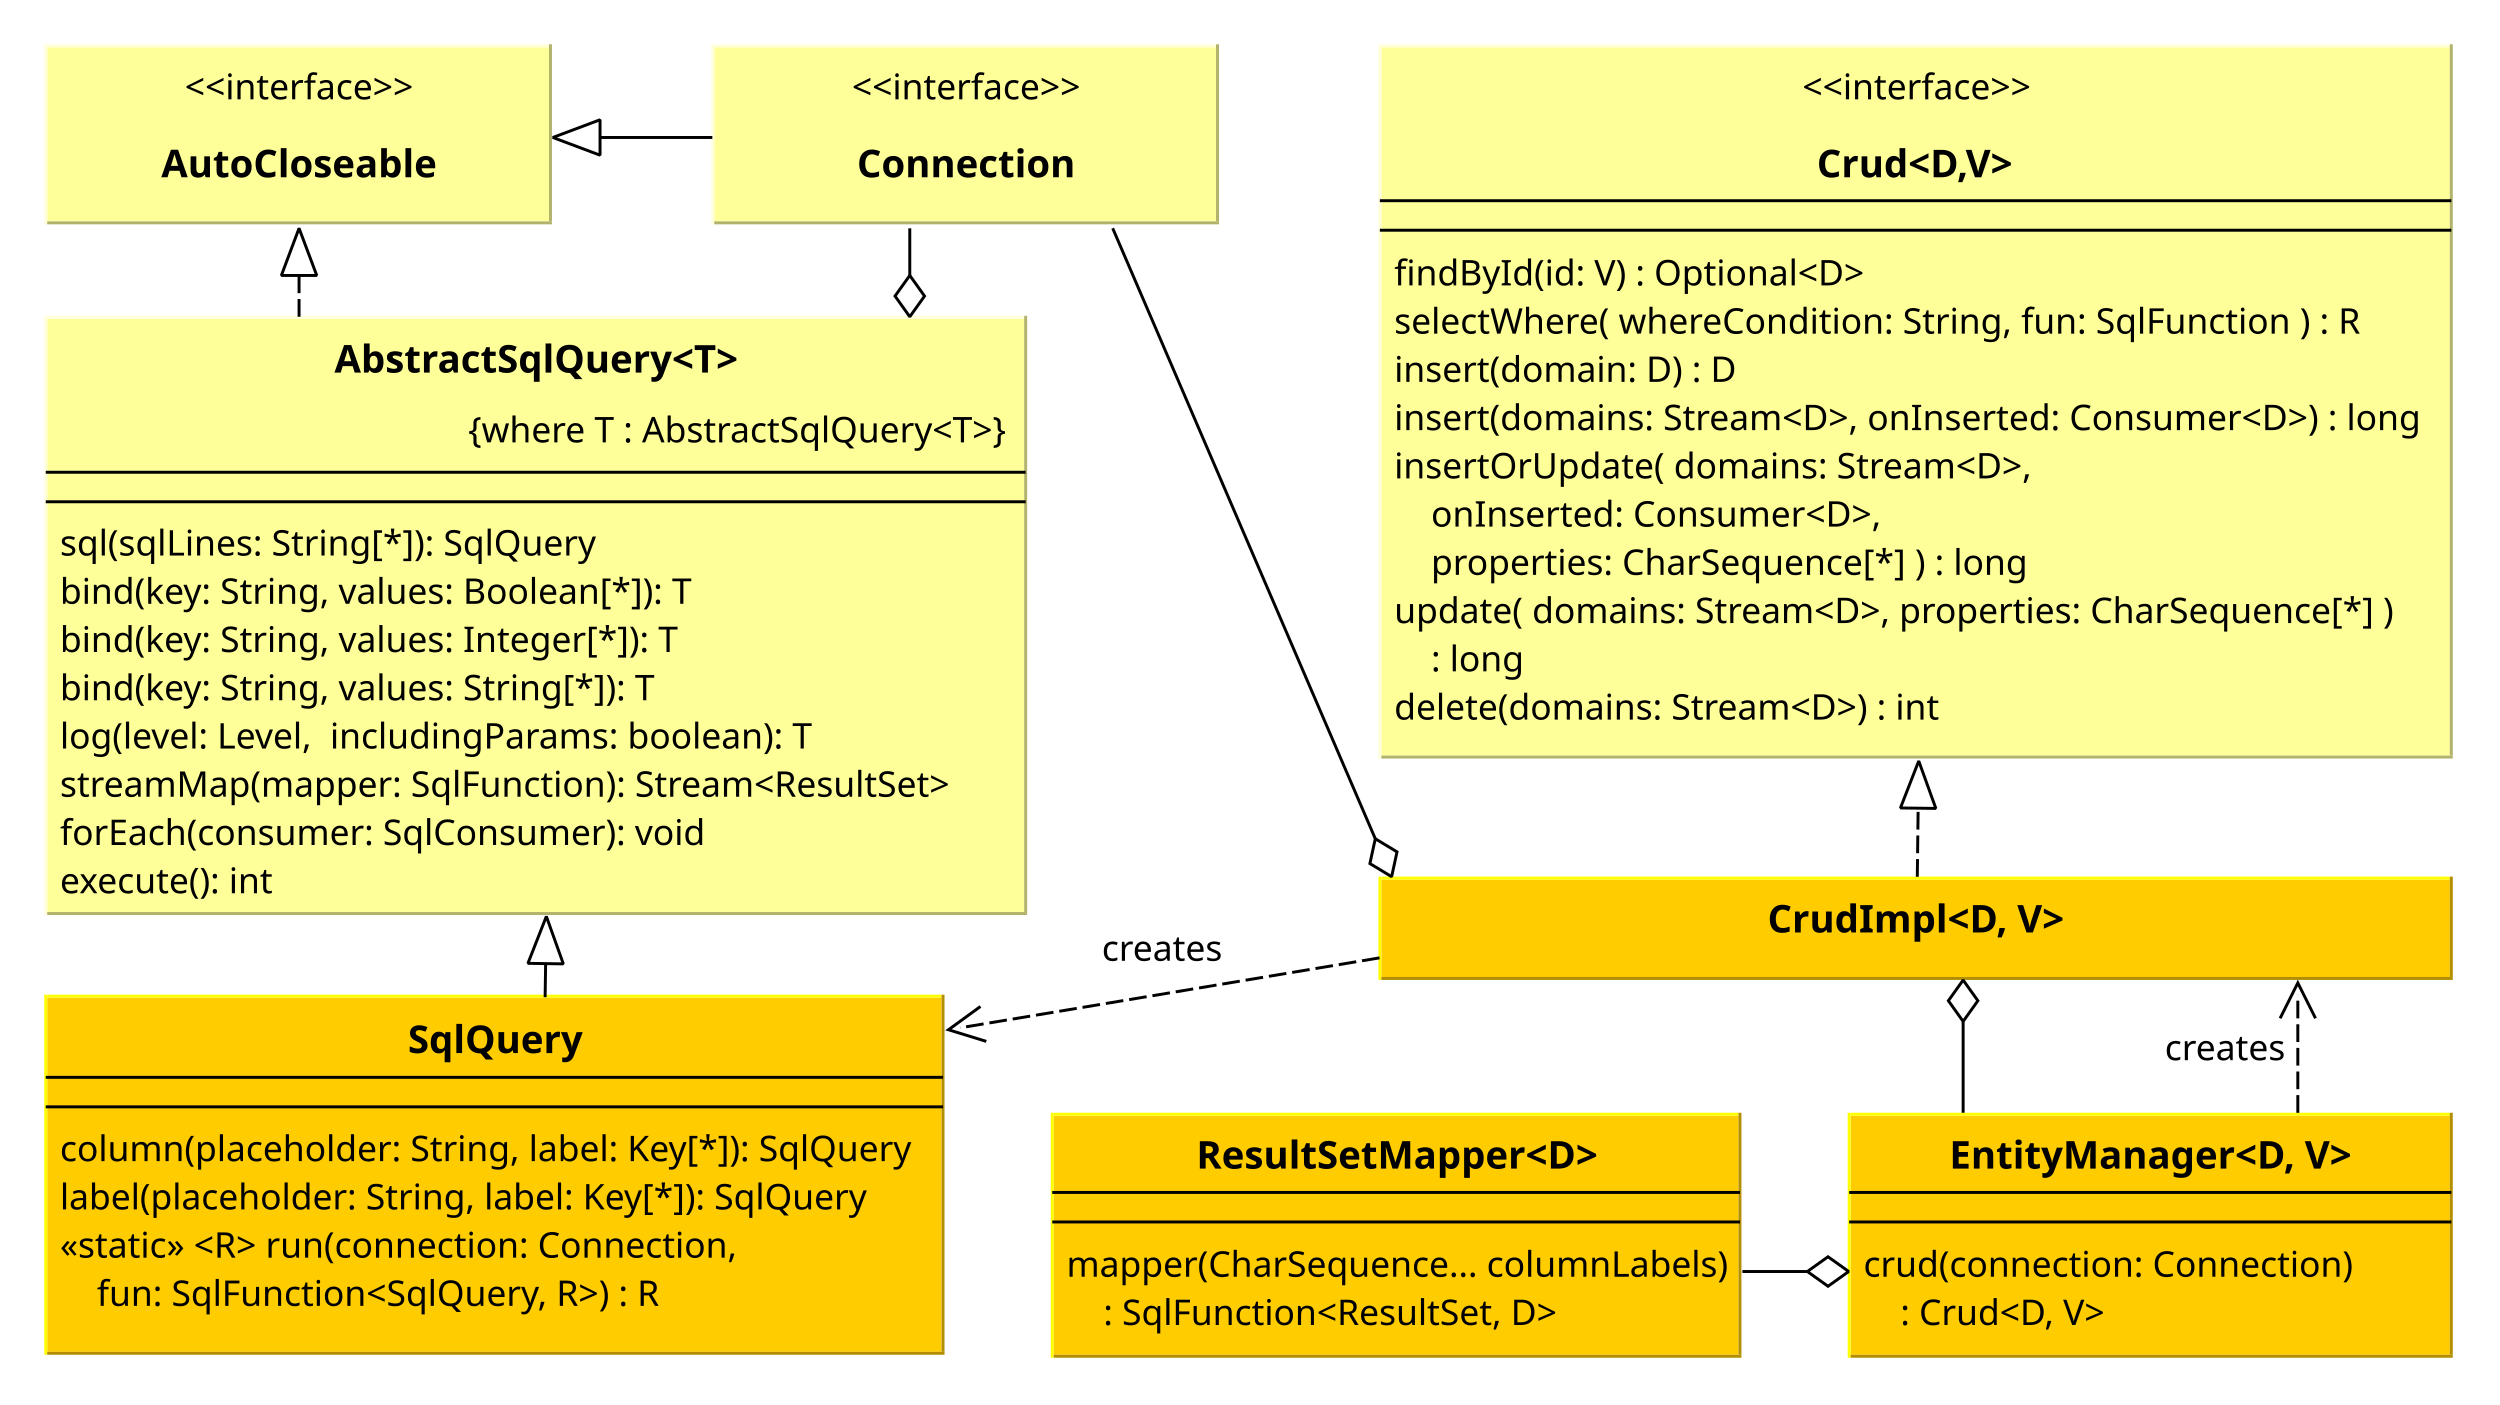
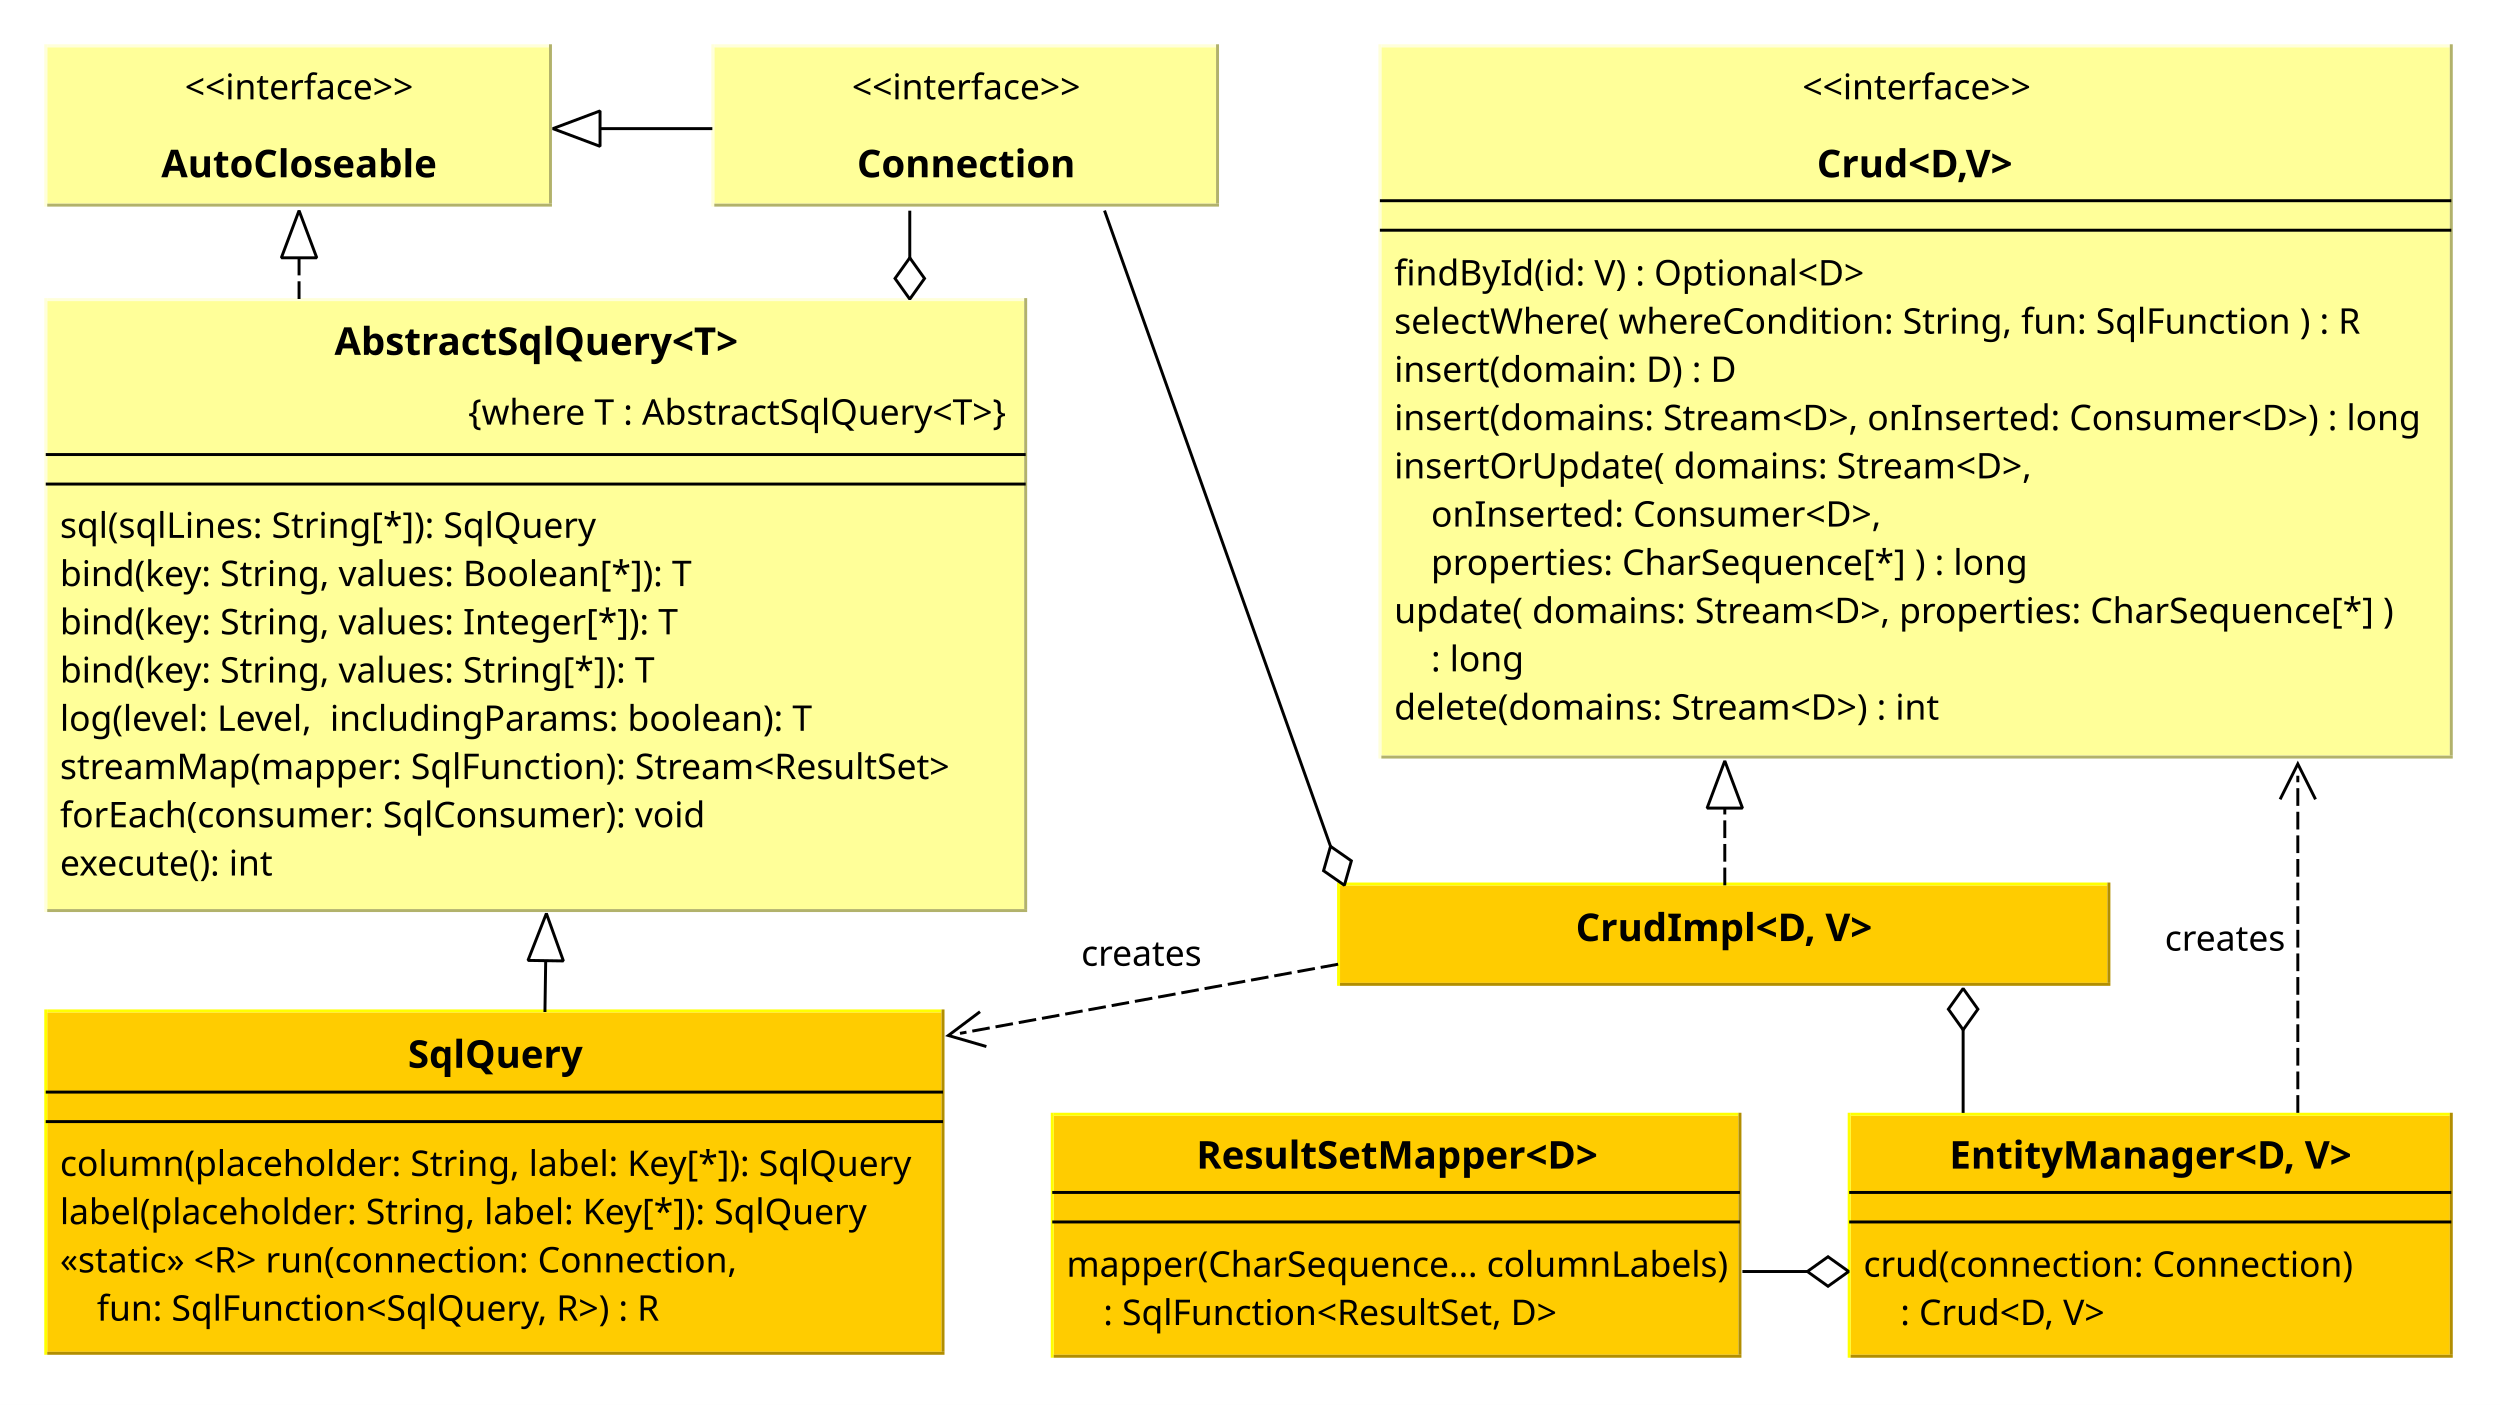
<svg xmlns="http://www.w3.org/2000/svg" fill-opacity="1" color-rendering="auto" color-interpolation="auto" text-rendering="auto" stroke="black" stroke-linecap="square" width="847" stroke-miterlimit="10" shape-rendering="auto" stroke-opacity="1" fill="black" stroke-dasharray="none" font-weight="normal" stroke-width="1" height="476" font-family="'Dialog'" font-style="normal" stroke-linejoin="miter" font-size="12px" stroke-dashoffset="0" image-rendering="auto">
  <defs id="genericDefs" />
  <g>
    <defs id="defs1">
      <clipPath clipPathUnits="userSpaceOnUse" id="clipPath1">
        <path d="M0 0 L847 0 L847 476 L0 476 L0 0 Z" />
      </clipPath>
      <clipPath clipPathUnits="userSpaceOnUse" id="clipPath2">
        <path d="M328 266 L1175 266 L1175 742 L328 742 L328 266 Z" />
      </clipPath>
      <clipPath clipPathUnits="userSpaceOnUse" id="clipPath3">
        <path d="M954 643 L954 726 L1159 726 L1159 643 Z" />
      </clipPath>
      <clipPath clipPathUnits="userSpaceOnUse" id="clipPath4">
        <path d="M684 643 L684 726 L918 726 L918 643 Z" />
      </clipPath>
      <clipPath clipPathUnits="userSpaceOnUse" id="clipPath5">
-         <path d="M343 373 L343 576 L676 576 L676 373 Z" />
+         <path d="M343 367 L343 575 L676 575 L676 367 Z" />
      </clipPath>
      <clipPath clipPathUnits="userSpaceOnUse" id="clipPath6">
-         <path d="M343 281 L343 342 L515 342 L515 281 Z" />
+         <path d="M343 281 L343 336 L515 336 L515 281 Z" />
      </clipPath>
      <clipPath clipPathUnits="userSpaceOnUse" id="clipPath7">
        <path d="M795 281 L795 523 L1159 523 L1159 281 Z" />
      </clipPath>
      <clipPath clipPathUnits="userSpaceOnUse" id="clipPath8">
-         <path d="M569 281 L569 342 L741 342 L741 281 Z" />
+         <path d="M569 281 L569 336 L741 336 L741 281 Z" />
      </clipPath>
      <clipPath clipPathUnits="userSpaceOnUse" id="clipPath9">
-         <path d="M795 563 L795 598 L1159 598 L1159 563 Z" />
+         <path d="M781 565 L781 600 L1043 600 L1043 565 Z" />
      </clipPath>
      <clipPath clipPathUnits="userSpaceOnUse" id="clipPath10">
-         <path d="M343 603 L343 725 L648 725 L648 603 Z" />
+         <path d="M343 608 L343 725 L648 725 L648 608 Z" />
      </clipPath>
    </defs>
    <g fill="white" text-rendering="geometricPrecision" shape-rendering="geometricPrecision" transform="translate(-328,-266)" stroke="white">
      <rect x="328" width="847" height="476" y="266" clip-path="url(#clipPath2)" stroke="none" />
    </g>
    <g fill="rgb(255,204,0)" text-rendering="geometricPrecision" shape-rendering="geometricPrecision" transform="matrix(1,0,0,1,-328,-266)" stroke="rgb(255,204,0)">
      <rect x="955" width="203" height="81" y="644" clip-path="url(#clipPath2)" stroke="none" />
      <rect x="954" y="643" clip-path="url(#clipPath2)" fill="yellow" width="1" height="83" stroke="none" />
      <rect x="955" y="643" clip-path="url(#clipPath2)" fill="yellow" width="203" height="1" stroke="none" />
      <rect x="955" y="725" clip-path="url(#clipPath2)" fill="rgb(178,142,0)" width="204" height="1" stroke="none" />
      <rect x="1158" y="643" clip-path="url(#clipPath2)" fill="rgb(178,142,0)" width="1" height="82" stroke="none" />
    </g>
    <g font-size="13px" stroke-linecap="butt" transform="matrix(1,0,0,1,-328,-266)" text-rendering="geometricPrecision" font-family="sans-serif" shape-rendering="geometricPrecision" font-weight="bold" stroke-miterlimit="1.45">
      <text x="988.454" xml:space="preserve" y="661.927" clip-path="url(#clipPath3)" stroke="none">EntityManager&lt;D, V&gt;</text>
    </g>
    <g text-rendering="geometricPrecision" shape-rendering="geometricPrecision" transform="matrix(1,0,0,1,-328,-266)">
      <line y2="670" fill="none" x1="955" clip-path="url(#clipPath3)" x2="1158" y1="670" />
      <line y2="680" fill="none" x1="955" clip-path="url(#clipPath3)" x2="1158" y1="680" />
      <text stroke-linecap="butt" x="959.36" y="698.564" clip-path="url(#clipPath3)" font-family="sans-serif" stroke="none" stroke-miterlimit="1.45" xml:space="preserve">crud(connection: Connection) </text>
      <text stroke-linecap="butt" x="959.36" y="714.908" clip-path="url(#clipPath3)" font-family="sans-serif" stroke="none" stroke-miterlimit="1.45" xml:space="preserve">    : Crud&lt;D, V&gt;</text>
      <rect x="685" y="644" clip-path="url(#clipPath2)" fill="rgb(255,204,0)" width="232" height="81" stroke="none" />
      <rect x="684" y="643" clip-path="url(#clipPath2)" fill="yellow" width="1" height="83" stroke="none" />
      <rect x="685" y="643" clip-path="url(#clipPath2)" fill="yellow" width="232" height="1" stroke="none" />
      <rect x="685" y="725" clip-path="url(#clipPath2)" fill="rgb(178,142,0)" width="233" height="1" stroke="none" />
      <rect x="917" y="643" clip-path="url(#clipPath2)" fill="rgb(178,142,0)" width="1" height="82" stroke="none" />
    </g>
    <g font-size="13px" stroke-linecap="butt" transform="matrix(1,0,0,1,-328,-266)" text-rendering="geometricPrecision" font-family="sans-serif" shape-rendering="geometricPrecision" font-weight="bold" stroke-miterlimit="1.45">
      <text x="733.337" xml:space="preserve" y="661.927" clip-path="url(#clipPath4)" stroke="none">ResultSetMapper&lt;D&gt;</text>
    </g>
    <g text-rendering="geometricPrecision" shape-rendering="geometricPrecision" transform="matrix(1,0,0,1,-328,-266)">
      <line y2="670" fill="none" x1="685" clip-path="url(#clipPath4)" x2="917" y1="670" />
      <line y2="680" fill="none" x1="685" clip-path="url(#clipPath4)" x2="917" y1="680" />
      <text stroke-linecap="butt" x="689.34" y="698.564" clip-path="url(#clipPath4)" font-family="sans-serif" stroke="none" stroke-miterlimit="1.45" xml:space="preserve">mapper(CharSequence... columnLabels)</text>
      <text stroke-linecap="butt" x="689.34" y="714.908" clip-path="url(#clipPath4)" font-family="sans-serif" stroke="none" stroke-miterlimit="1.45" xml:space="preserve">    : SqlFunction&lt;ResultSet, D&gt;</text>
-       <rect x="344" y="374" clip-path="url(#clipPath2)" fill="rgb(255,255,153)" width="331" height="201" stroke="none" />
-       <rect x="343" y="373" clip-path="url(#clipPath2)" fill="rgb(255,255,218)" width="1" height="203" stroke="none" />
-       <rect x="344" y="373" clip-path="url(#clipPath2)" fill="rgb(255,255,218)" width="331" height="1" stroke="none" />
-       <rect x="344" y="575" clip-path="url(#clipPath2)" fill="rgb(178,178,107)" width="332" height="1" stroke="none" />
-       <rect x="675" y="373" clip-path="url(#clipPath2)" fill="rgb(178,178,107)" width="1" height="202" stroke="none" />
-     </g>
-     <g font-size="13px" stroke-linecap="butt" transform="matrix(1,0,0,1,-328,-266)" text-rendering="geometricPrecision" font-family="sans-serif" shape-rendering="geometricPrecision" font-weight="bold" stroke-miterlimit="1.45">
-       <text x="441.317" xml:space="preserve" y="392.237" clip-path="url(#clipPath5)" stroke="none">AbstractSqlQuery&lt;T&gt;</text>
-       <text x="486.607" font-size="12px" y="415.874" clip-path="url(#clipPath5)" stroke="none" font-weight="normal" xml:space="preserve">{where T : AbstractSqlQuery&lt;T&gt;}</text>
-     </g>
-     <g text-rendering="geometricPrecision" shape-rendering="geometricPrecision" transform="matrix(1,0,0,1,-328,-266)">
-       <line y2="426" fill="none" x1="344" clip-path="url(#clipPath5)" x2="675" y1="426" />
-       <line y2="436" fill="none" x1="344" clip-path="url(#clipPath5)" x2="675" y1="436" />
-       <text stroke-linecap="butt" x="348.32" y="454.218" clip-path="url(#clipPath5)" font-family="sans-serif" stroke="none" stroke-miterlimit="1.45" xml:space="preserve">sql(sqlLines: String[*]): SqlQuery</text>
-       <text stroke-linecap="butt" x="348.32" y="470.562" clip-path="url(#clipPath5)" font-family="sans-serif" stroke="none" stroke-miterlimit="1.45" xml:space="preserve">bind(key: String, values: Boolean[*]): T</text>
-       <text stroke-linecap="butt" x="348.32" y="486.906" clip-path="url(#clipPath5)" font-family="sans-serif" stroke="none" stroke-miterlimit="1.45" xml:space="preserve">bind(key: String, values: Integer[*]): T</text>
-       <text stroke-linecap="butt" x="348.32" y="503.25" clip-path="url(#clipPath5)" font-family="sans-serif" stroke="none" stroke-miterlimit="1.45" xml:space="preserve">bind(key: String, values: String[*]): T</text>
-       <text stroke-linecap="butt" x="348.32" y="519.595" clip-path="url(#clipPath5)" font-family="sans-serif" stroke="none" stroke-miterlimit="1.45" xml:space="preserve">log(level: Level,  includingParams: boolean): T</text>
-       <text stroke-linecap="butt" x="348.32" y="535.939" clip-path="url(#clipPath5)" font-family="sans-serif" stroke="none" stroke-miterlimit="1.45" xml:space="preserve">streamMap(mapper: SqlFunction): Stream&lt;ResultSet&gt;</text>
-       <text stroke-linecap="butt" x="348.32" y="552.283" clip-path="url(#clipPath5)" font-family="sans-serif" stroke="none" stroke-miterlimit="1.45" xml:space="preserve">forEach(consumer: SqlConsumer): void</text>
-       <text stroke-linecap="butt" x="348.32" y="568.627" clip-path="url(#clipPath5)" font-family="sans-serif" stroke="none" stroke-miterlimit="1.45" xml:space="preserve">execute(): int</text>
-       <rect x="344" y="282" clip-path="url(#clipPath2)" fill="rgb(255,255,153)" width="170" height="59" stroke="none" />
-       <rect x="343" y="281" clip-path="url(#clipPath2)" fill="rgb(255,255,218)" width="1" height="61" stroke="none" />
+       <rect x="344" y="368" clip-path="url(#clipPath2)" fill="rgb(255,255,153)" width="331" height="206" stroke="none" />
+       <rect x="343" y="367" clip-path="url(#clipPath2)" fill="rgb(255,255,218)" width="1" height="208" stroke="none" />
+       <rect x="344" y="367" clip-path="url(#clipPath2)" fill="rgb(255,255,218)" width="331" height="1" stroke="none" />
+       <rect x="344" y="574" clip-path="url(#clipPath2)" fill="rgb(178,178,107)" width="332" height="1" stroke="none" />
+       <rect x="675" y="367" clip-path="url(#clipPath2)" fill="rgb(178,178,107)" width="1" height="207" stroke="none" />
+     </g>
+     <g font-size="13px" stroke-linecap="butt" transform="matrix(1,0,0,1,-328,-266)" text-rendering="geometricPrecision" font-family="sans-serif" shape-rendering="geometricPrecision" font-weight="bold" stroke-miterlimit="1.45">
+       <text x="441.317" xml:space="preserve" y="386.237" clip-path="url(#clipPath5)" stroke="none">AbstractSqlQuery&lt;T&gt;</text>
+       <text x="486.607" font-size="12px" y="409.874" clip-path="url(#clipPath5)" stroke="none" font-weight="normal" xml:space="preserve">{where T : AbstractSqlQuery&lt;T&gt;}</text>
+     </g>
+     <g text-rendering="geometricPrecision" shape-rendering="geometricPrecision" transform="matrix(1,0,0,1,-328,-266)">
+       <line y2="420" fill="none" x1="344" clip-path="url(#clipPath5)" x2="675" y1="420" />
+       <line y2="430" fill="none" x1="344" clip-path="url(#clipPath5)" x2="675" y1="430" />
+       <text stroke-linecap="butt" x="348.32" y="448.218" clip-path="url(#clipPath5)" font-family="sans-serif" stroke="none" stroke-miterlimit="1.45" xml:space="preserve">sql(sqlLines: String[*]): SqlQuery</text>
+       <text stroke-linecap="butt" x="348.32" y="464.562" clip-path="url(#clipPath5)" font-family="sans-serif" stroke="none" stroke-miterlimit="1.45" xml:space="preserve">bind(key: String, values: Boolean[*]): T</text>
+       <text stroke-linecap="butt" x="348.32" y="480.906" clip-path="url(#clipPath5)" font-family="sans-serif" stroke="none" stroke-miterlimit="1.45" xml:space="preserve">bind(key: String, values: Integer[*]): T</text>
+       <text stroke-linecap="butt" x="348.32" y="497.25" clip-path="url(#clipPath5)" font-family="sans-serif" stroke="none" stroke-miterlimit="1.45" xml:space="preserve">bind(key: String, values: String[*]): T</text>
+       <text stroke-linecap="butt" x="348.32" y="513.595" clip-path="url(#clipPath5)" font-family="sans-serif" stroke="none" stroke-miterlimit="1.45" xml:space="preserve">log(level: Level,  includingParams: boolean): T</text>
+       <text stroke-linecap="butt" x="348.32" y="529.939" clip-path="url(#clipPath5)" font-family="sans-serif" stroke="none" stroke-miterlimit="1.45" xml:space="preserve">streamMap(mapper: SqlFunction): Stream&lt;ResultSet&gt;</text>
+       <text stroke-linecap="butt" x="348.32" y="546.283" clip-path="url(#clipPath5)" font-family="sans-serif" stroke="none" stroke-miterlimit="1.45" xml:space="preserve">forEach(consumer: SqlConsumer): void</text>
+       <text stroke-linecap="butt" x="348.32" y="562.627" clip-path="url(#clipPath5)" font-family="sans-serif" stroke="none" stroke-miterlimit="1.45" xml:space="preserve">execute(): int</text>
+       <rect x="344" y="282" clip-path="url(#clipPath2)" fill="rgb(255,255,153)" width="170" height="53" stroke="none" />
+       <rect x="343" y="281" clip-path="url(#clipPath2)" fill="rgb(255,255,218)" width="1" height="55" stroke="none" />
      <rect x="344" y="281" clip-path="url(#clipPath2)" fill="rgb(255,255,218)" width="170" height="1" stroke="none" />
-       <rect x="344" y="341" clip-path="url(#clipPath2)" fill="rgb(178,178,107)" width="171" height="1" stroke="none" />
-       <rect x="514" y="281" clip-path="url(#clipPath2)" fill="rgb(178,178,107)" width="1" height="60" stroke="none" />
+       <rect x="344" y="335" clip-path="url(#clipPath2)" fill="rgb(178,178,107)" width="171" height="1" stroke="none" />
+       <rect x="514" y="281" clip-path="url(#clipPath2)" fill="rgb(178,178,107)" width="1" height="54" stroke="none" />
      <text stroke-linecap="butt" x="390.614" y="299.648" clip-path="url(#clipPath6)" font-family="sans-serif" stroke="none" stroke-miterlimit="1.45" xml:space="preserve">&lt;&lt;interface&gt;&gt;</text>
    </g>
    <g font-size="13px" stroke-linecap="butt" transform="matrix(1,0,0,1,-328,-266)" text-rendering="geometricPrecision" font-family="sans-serif" shape-rendering="geometricPrecision" font-weight="bold" stroke-miterlimit="1.45">
      <text x="382.637" xml:space="preserve" y="326.061" clip-path="url(#clipPath6)" stroke="none">AutoCloseable</text>
    </g>
    <g fill="rgb(255,255,153)" text-rendering="geometricPrecision" shape-rendering="geometricPrecision" transform="matrix(1,0,0,1,-328,-266)" stroke="rgb(255,255,153)">
      <rect x="796" width="362" height="240" y="282" clip-path="url(#clipPath2)" stroke="none" />
      <rect x="795" y="281" clip-path="url(#clipPath2)" fill="rgb(255,255,218)" width="1" height="242" stroke="none" />
      <rect x="796" y="281" clip-path="url(#clipPath2)" fill="rgb(255,255,218)" width="362" height="1" stroke="none" />
      <rect x="796" y="522" clip-path="url(#clipPath2)" fill="rgb(178,178,107)" width="363" height="1" stroke="none" />
      <rect x="1158" y="281" clip-path="url(#clipPath2)" fill="rgb(178,178,107)" width="1" height="241" stroke="none" />
    </g>
    <g text-rendering="geometricPrecision" stroke-miterlimit="1.45" shape-rendering="geometricPrecision" font-family="sans-serif" transform="matrix(1,0,0,1,-328,-266)" stroke-linecap="butt">
      <text x="938.654" xml:space="preserve" y="299.648" clip-path="url(#clipPath7)" stroke="none">&lt;&lt;interface&gt;&gt;</text>
      <text x="943.56" font-size="13px" y="326.061" clip-path="url(#clipPath7)" stroke="none" font-weight="bold" xml:space="preserve">Crud&lt;D,V&gt;</text>
      <line stroke-linecap="square" clip-path="url(#clipPath7)" fill="none" x1="796" x2="1158" y1="334" y2="334" stroke-miterlimit="10" />
      <line stroke-linecap="square" clip-path="url(#clipPath7)" fill="none" x1="796" x2="1158" y1="344" y2="344" stroke-miterlimit="10" />
      <text x="800.36" xml:space="preserve" y="362.698" clip-path="url(#clipPath7)" stroke="none">findById(id: V) : Optional&lt;D&gt;</text>
      <text x="800.36" xml:space="preserve" y="379.042" clip-path="url(#clipPath7)" stroke="none">selectWhere( whereCondition: String, fun: SqlFunction ) : R</text>
      <text x="800.36" xml:space="preserve" y="395.386" clip-path="url(#clipPath7)" stroke="none">insert(domain: D) : D</text>
      <text x="800.36" xml:space="preserve" y="411.731" clip-path="url(#clipPath7)" stroke="none">insert(domains: Stream&lt;D&gt;, onInserted: Consumer&lt;D&gt;) : long</text>
      <text x="800.36" xml:space="preserve" y="428.075" clip-path="url(#clipPath7)" stroke="none">insertOrUpdate( domains: Stream&lt;D&gt;,</text>
      <text x="800.36" xml:space="preserve" y="444.419" clip-path="url(#clipPath7)" stroke="none">    onInserted: Consumer&lt;D&gt;,</text>
      <text x="800.36" xml:space="preserve" y="460.763" clip-path="url(#clipPath7)" stroke="none">    properties: CharSequence[*] ) : long</text>
      <text x="800.36" xml:space="preserve" y="477.107" clip-path="url(#clipPath7)" stroke="none">update( domains: Stream&lt;D&gt;, properties: CharSequence[*] )</text>
      <text x="800.36" xml:space="preserve" y="493.451" clip-path="url(#clipPath7)" stroke="none">    : long</text>
      <text x="800.36" xml:space="preserve" y="509.795" clip-path="url(#clipPath7)" stroke="none">delete(domains: Stream&lt;D&gt;) : int</text>
    </g>
    <g fill="rgb(255,255,153)" text-rendering="geometricPrecision" shape-rendering="geometricPrecision" transform="matrix(1,0,0,1,-328,-266)" stroke="rgb(255,255,153)">
-       <rect x="570" width="170" height="59" y="282" clip-path="url(#clipPath2)" stroke="none" />
-       <rect x="569" y="281" clip-path="url(#clipPath2)" fill="rgb(255,255,218)" width="1" height="61" stroke="none" />
+       <rect x="570" width="170" height="53" y="282" clip-path="url(#clipPath2)" stroke="none" />
+       <rect x="569" y="281" clip-path="url(#clipPath2)" fill="rgb(255,255,218)" width="1" height="55" stroke="none" />
      <rect x="570" y="281" clip-path="url(#clipPath2)" fill="rgb(255,255,218)" width="170" height="1" stroke="none" />
-       <rect x="570" y="341" clip-path="url(#clipPath2)" fill="rgb(178,178,107)" width="171" height="1" stroke="none" />
-       <rect x="740" y="281" clip-path="url(#clipPath2)" fill="rgb(178,178,107)" width="1" height="60" stroke="none" />
+       <rect x="570" y="335" clip-path="url(#clipPath2)" fill="rgb(178,178,107)" width="171" height="1" stroke="none" />
+       <rect x="740" y="281" clip-path="url(#clipPath2)" fill="rgb(178,178,107)" width="1" height="54" stroke="none" />
    </g>
    <g text-rendering="geometricPrecision" stroke-miterlimit="1.45" shape-rendering="geometricPrecision" font-family="sans-serif" transform="matrix(1,0,0,1,-328,-266)" stroke-linecap="butt">
      <text x="616.634" xml:space="preserve" y="299.648" clip-path="url(#clipPath8)" stroke="none">&lt;&lt;interface&gt;&gt;</text>
      <text x="618.355" font-size="13px" y="326.061" clip-path="url(#clipPath8)" stroke="none" font-weight="bold" xml:space="preserve">Connection</text>
    </g>
    <g fill="rgb(255,204,0)" text-rendering="geometricPrecision" shape-rendering="geometricPrecision" transform="matrix(1,0,0,1,-328,-266)" stroke="rgb(255,204,0)">
-       <rect x="796" width="362" height="33" y="564" clip-path="url(#clipPath2)" stroke="none" />
-       <rect x="795" y="563" clip-path="url(#clipPath2)" fill="yellow" width="1" height="35" stroke="none" />
-       <rect x="796" y="563" clip-path="url(#clipPath2)" fill="yellow" width="362" height="1" stroke="none" />
-       <rect x="796" y="597" clip-path="url(#clipPath2)" fill="rgb(178,142,0)" width="363" height="1" stroke="none" />
-       <rect x="1158" y="563" clip-path="url(#clipPath2)" fill="rgb(178,142,0)" width="1" height="34" stroke="none" />
-     </g>
-     <g font-size="13px" stroke-linecap="butt" transform="matrix(1,0,0,1,-328,-266)" text-rendering="geometricPrecision" font-family="sans-serif" shape-rendering="geometricPrecision" font-weight="bold" stroke-miterlimit="1.45">
-       <text x="926.861" xml:space="preserve" y="581.927" clip-path="url(#clipPath9)" stroke="none">CrudImpl&lt;D, V&gt;</text>
+       <rect x="782" width="260" height="33" y="566" clip-path="url(#clipPath2)" stroke="none" />
+       <rect x="781" y="565" clip-path="url(#clipPath2)" fill="yellow" width="1" height="35" stroke="none" />
+       <rect x="782" y="565" clip-path="url(#clipPath2)" fill="yellow" width="260" height="1" stroke="none" />
+       <rect x="782" y="599" clip-path="url(#clipPath2)" fill="rgb(178,142,0)" width="261" height="1" stroke="none" />
+       <rect x="1042" y="565" clip-path="url(#clipPath2)" fill="rgb(178,142,0)" width="1" height="34" stroke="none" />
+     </g>
+     <g font-size="13px" stroke-linecap="butt" transform="matrix(1,0,0,1,-328,-266)" text-rendering="geometricPrecision" font-family="sans-serif" shape-rendering="geometricPrecision" font-weight="bold" stroke-miterlimit="1.45">
+       <text x="861.861" xml:space="preserve" y="584.822" clip-path="url(#clipPath9)" stroke="none">CrudImpl&lt;D, V&gt;</text>
    </g>
    <g fill="rgb(255,204,0)" text-rendering="geometricPrecision" shape-rendering="geometricPrecision" transform="matrix(1,0,0,1,-328,-266)" stroke="rgb(255,204,0)">
-       <rect x="344" width="303" height="120" y="604" clip-path="url(#clipPath2)" stroke="none" />
-       <rect x="343" y="603" clip-path="url(#clipPath2)" fill="yellow" width="1" height="122" stroke="none" />
-       <rect x="344" y="603" clip-path="url(#clipPath2)" fill="yellow" width="303" height="1" stroke="none" />
+       <rect x="344" width="303" height="115" y="609" clip-path="url(#clipPath2)" stroke="none" />
+       <rect x="343" y="608" clip-path="url(#clipPath2)" fill="yellow" width="1" height="117" stroke="none" />
+       <rect x="344" y="608" clip-path="url(#clipPath2)" fill="yellow" width="303" height="1" stroke="none" />
      <rect x="344" y="724" clip-path="url(#clipPath2)" fill="rgb(178,142,0)" width="304" height="1" stroke="none" />
-       <rect x="647" y="603" clip-path="url(#clipPath2)" fill="rgb(178,142,0)" width="1" height="121" stroke="none" />
-     </g>
-     <g font-size="13px" stroke-linecap="butt" transform="matrix(1,0,0,1,-328,-266)" text-rendering="geometricPrecision" font-family="sans-serif" shape-rendering="geometricPrecision" font-weight="bold" stroke-miterlimit="1.45">
-       <text x="466.206" xml:space="preserve" y="622.767" clip-path="url(#clipPath10)" stroke="none">SqlQuery</text>
-     </g>
-     <g text-rendering="geometricPrecision" shape-rendering="geometricPrecision" transform="matrix(1,0,0,1,-328,-266)">
-       <line y2="631" fill="none" x1="344" clip-path="url(#clipPath10)" x2="647" y1="631" />
-       <line y2="641" fill="none" x1="344" clip-path="url(#clipPath10)" x2="647" y1="641" />
-       <text stroke-linecap="butt" x="348.32" y="659.404" clip-path="url(#clipPath10)" font-family="sans-serif" stroke="none" stroke-miterlimit="1.45" xml:space="preserve">column(placeholder: String, label: Key[*]): SqlQuery</text>
-       <text stroke-linecap="butt" x="348.32" y="675.748" clip-path="url(#clipPath10)" font-family="sans-serif" stroke="none" stroke-miterlimit="1.45" xml:space="preserve">label(placeholder: String, label: Key[*]): SqlQuery</text>
-       <text stroke-linecap="butt" x="348.32" y="692.092" clip-path="url(#clipPath10)" font-family="sans-serif" stroke="none" stroke-miterlimit="1.45" xml:space="preserve">«static» &lt;R&gt; run(connection: Connection,</text>
-       <text stroke-linecap="butt" x="348.32" y="708.437" clip-path="url(#clipPath10)" font-family="sans-serif" stroke="none" stroke-miterlimit="1.45" xml:space="preserve">    fun: SqlFunction&lt;SqlQuery, R&gt;) : R</text>
+       <rect x="647" y="608" clip-path="url(#clipPath2)" fill="rgb(178,142,0)" width="1" height="116" stroke="none" />
+     </g>
+     <g font-size="13px" stroke-linecap="butt" transform="matrix(1,0,0,1,-328,-266)" text-rendering="geometricPrecision" font-family="sans-serif" shape-rendering="geometricPrecision" font-weight="bold" stroke-miterlimit="1.45">
+       <text x="466.206" xml:space="preserve" y="627.767" clip-path="url(#clipPath10)" stroke="none">SqlQuery</text>
+     </g>
+     <g text-rendering="geometricPrecision" shape-rendering="geometricPrecision" transform="matrix(1,0,0,1,-328,-266)">
+       <line y2="636" fill="none" x1="344" clip-path="url(#clipPath10)" x2="647" y1="636" />
+       <line y2="646" fill="none" x1="344" clip-path="url(#clipPath10)" x2="647" y1="646" />
+       <text stroke-linecap="butt" x="348.32" y="664.404" clip-path="url(#clipPath10)" font-family="sans-serif" stroke="none" stroke-miterlimit="1.45" xml:space="preserve">column(placeholder: String, label: Key[*]): SqlQuery</text>
+       <text stroke-linecap="butt" x="348.32" y="680.748" clip-path="url(#clipPath10)" font-family="sans-serif" stroke="none" stroke-miterlimit="1.45" xml:space="preserve">label(placeholder: String, label: Key[*]): SqlQuery</text>
+       <text stroke-linecap="butt" x="348.32" y="697.092" clip-path="url(#clipPath10)" font-family="sans-serif" stroke="none" stroke-miterlimit="1.45" xml:space="preserve">«static» &lt;R&gt; run(connection: Connection,</text>
+       <text stroke-linecap="butt" x="348.32" y="713.437" clip-path="url(#clipPath10)" font-family="sans-serif" stroke="none" stroke-miterlimit="1.45" xml:space="preserve">    fun: SqlFunction&lt;SqlQuery, R&gt;) : R</text>
      <path fill="none" stroke-miterlimit="1.45" d="M947.332 696.79 L918.325 696.79" clip-path="url(#clipPath2)" stroke-linecap="butt" />
    </g>
    <g stroke-linecap="butt" transform="matrix(1,0,0,1,-328,-266)" fill="white" text-rendering="geometricPrecision" shape-rendering="geometricPrecision" stroke="white" stroke-miterlimit="1.45">
      <path d="M954.332 696.79 L947.332 701.79 L940.332 696.79 L947.332 691.79 Z" stroke="none" clip-path="url(#clipPath2)" />
      <path fill="none" d="M954.332 696.79 L947.332 701.79 L940.332 696.79 L947.332 691.79 Z" clip-path="url(#clipPath2)" stroke="black" />
-       <path fill="none" stroke-dasharray="6,2" d="M429.32 373.318 L429.32 358.335" clip-path="url(#clipPath2)" stroke="black" />
-       <path stroke-dasharray="6,2" d="M429.32 343.335 L423.32 359.335 L435.32 359.335 Z" clip-path="url(#clipPath2)" stroke="none" />
-       <path fill="none" d="M429.32 343.335 L423.32 359.335 L435.32 359.335 Z" clip-path="url(#clipPath2)" stroke="black" />
-       <path fill="none" d="M636.232 366.313 L636.232 343.353" clip-path="url(#clipPath2)" stroke="black" />
-       <path d="M636.232 373.313 L631.232 366.313 L636.232 359.313 L641.232 366.313 Z" clip-path="url(#clipPath2)" stroke="none" />
-       <path fill="none" d="M636.232 373.313 L631.232 366.313 L636.232 359.313 L641.232 366.313 Z" clip-path="url(#clipPath2)" stroke="black" />
-       <path fill="none" d="M569.341 312.58 L530.295 312.58" clip-path="url(#clipPath2)" stroke="black" />
-       <path d="M515.295 312.58 L531.295 318.58 L531.295 306.58 Z" clip-path="url(#clipPath2)" stroke="none" />
-       <path fill="none" d="M515.295 312.58 L531.295 318.58 L531.295 306.58 Z" clip-path="url(#clipPath2)" stroke="black" />
-       <path fill="none" stroke-dasharray="6,2" d="M1106.5 643.025 L1106.5 603.003" clip-path="url(#clipPath2)" stroke="black" />
-       <path fill="black" stroke-dasharray="6,2" d="M1106.5 599.003 L1100.5 611.003 L1106.5 599.003 L1112.5 611.003 Z" clip-path="url(#clipPath2)" stroke="none" />
-     </g>
-     <g text-rendering="geometricPrecision" shape-rendering="geometricPrecision" transform="matrix(1,0,0,1,-328,-266)">
-       <path fill="none" d="M1106.5 599.003 L1100.5 611.003 L1106.5 599.003 L1112.5 611.003 Z" clip-path="url(#clipPath2)" />
-       <text stroke-linecap="butt" x="1061.436" y="625.186" clip-path="url(#clipPath2)" font-family="sans-serif" stroke="none" stroke-miterlimit="1.45" xml:space="preserve">creates</text>
-       <path fill="none" stroke-miterlimit="1.45" d="M993.11 605.049 L993.11 643.001" clip-path="url(#clipPath2)" stroke-linecap="butt" />
+       <path fill="none" stroke-dasharray="6,2" d="M429.32 367.299 L429.32 352.341" clip-path="url(#clipPath2)" stroke="black" />
+       <path stroke-dasharray="6,2" d="M429.32 337.341 L423.32 353.341 L435.32 353.341 Z" clip-path="url(#clipPath2)" stroke="none" />
+       <path fill="none" d="M429.32 337.341 L423.32 353.341 L435.32 353.341 Z" clip-path="url(#clipPath2)" stroke="black" />
+       <path fill="none" stroke-dasharray="6,2" d="M1106.5 643.029 L1106.5 528.817" clip-path="url(#clipPath2)" stroke="black" />
+       <path fill="black" stroke-dasharray="6,2" d="M1106.5 524.817 L1100.5 536.817 L1106.5 524.817 L1112.5 536.817 Z" clip-path="url(#clipPath2)" stroke="none" />
+     </g>
+     <g text-rendering="geometricPrecision" shape-rendering="geometricPrecision" transform="matrix(1,0,0,1,-328,-266)">
+       <path fill="none" d="M1106.5 524.817 L1100.5 536.817 L1106.5 524.817 L1112.5 536.817 Z" clip-path="url(#clipPath2)" />
+       <text stroke-linecap="butt" x="1061.436" y="588.081" clip-path="url(#clipPath2)" font-family="sans-serif" stroke="none" stroke-miterlimit="1.45" xml:space="preserve">creates</text>
+       <path fill="none" stroke-miterlimit="1.45" d="M636.232 360.339 L636.232 337.382" clip-path="url(#clipPath2)" stroke-linecap="butt" />
    </g>
    <g stroke-linecap="butt" transform="matrix(1,0,0,1,-328,-266)" fill="white" text-rendering="geometricPrecision" shape-rendering="geometricPrecision" stroke="white" stroke-miterlimit="1.45">
-       <path d="M993.11 598.049 L998.11 605.049 L993.11 612.049 L988.11 605.049 Z" stroke="none" clip-path="url(#clipPath2)" />
-       <path fill="none" d="M993.11 598.049 L998.11 605.049 L993.11 612.049 L988.11 605.049 Z" clip-path="url(#clipPath2)" stroke="black" />
-       <path fill="none" d="M796.717 556.596 L704.978 343.334" clip-path="url(#clipPath2)" stroke="black" />
-       <path d="M799.484 563.026 L792.125 558.572 L793.951 550.166 L801.311 554.62 Z" clip-path="url(#clipPath2)" stroke="none" />
-       <path fill="none" d="M799.484 563.026 L792.125 558.572 L793.951 550.166 L801.311 554.62 Z" clip-path="url(#clipPath2)" stroke="black" />
-       <path fill="none" stroke-dasharray="6,2" d="M977.578 563.057 L977.88 538.814" clip-path="url(#clipPath2)" stroke="black" />
-       <path stroke-dasharray="6,2" d="M978.067 523.815 L971.868 539.739 L983.867 539.889 Z" clip-path="url(#clipPath2)" stroke="none" />
-       <path fill="none" d="M978.067 523.815 L971.868 539.739 L983.867 539.889 Z" clip-path="url(#clipPath2)" stroke="black" />
-       <path fill="none" stroke-dasharray="6,2" d="M795.38 590.523 L653.281 614.224" clip-path="url(#clipPath2)" stroke="black" />
-       <path fill="black" stroke-dasharray="6,2" d="M649.335 614.883 L662.159 618.827 L649.335 614.883 L660.185 606.99 Z" clip-path="url(#clipPath2)" stroke="none" />
-     </g>
-     <g text-rendering="geometricPrecision" shape-rendering="geometricPrecision" transform="matrix(1,0,0,1,-328,-266)">
-       <path fill="none" d="M649.335 614.883 L662.159 618.827 L649.335 614.883 L660.185 606.99 Z" clip-path="url(#clipPath2)" />
-       <text stroke-linecap="butt" x="701.308" y="591.515" clip-path="url(#clipPath2)" font-family="sans-serif" stroke="none" stroke-miterlimit="1.45" xml:space="preserve">creates</text>
-       <path fill="none" stroke-miterlimit="1.45" d="M512.687 603.86 L512.876 591.471" clip-path="url(#clipPath2)" stroke-linecap="butt" />
+       <path d="M636.232 367.339 L631.232 360.339 L636.232 353.339 L641.232 360.339 Z" stroke="none" clip-path="url(#clipPath2)" />
+       <path fill="none" d="M636.232 367.339 L631.232 360.339 L636.232 353.339 L641.232 360.339 Z" clip-path="url(#clipPath2)" stroke="black" />
+       <path fill="none" d="M569.341 309.58 L530.295 309.58" clip-path="url(#clipPath2)" stroke="black" />
+       <path d="M515.295 309.58 L531.295 315.58 L531.295 303.58 Z" clip-path="url(#clipPath2)" stroke="none" />
+       <path fill="none" d="M515.295 309.58 L531.295 315.58 L531.295 303.58 Z" clip-path="url(#clipPath2)" stroke="black" />
+       <path fill="none" d="M993.11 607.908 L993.11 643.057" clip-path="url(#clipPath2)" stroke="black" />
+       <path d="M993.11 600.908 L998.11 607.908 L993.11 614.908 L988.11 607.908 Z" clip-path="url(#clipPath2)" stroke="none" />
+       <path fill="none" d="M993.11 600.908 L998.11 607.908 L993.11 614.908 L988.11 607.908 Z" clip-path="url(#clipPath2)" stroke="black" />
+       <path fill="none" d="M781.131 559.333 L702.21 337.339" clip-path="url(#clipPath2)" stroke="black" />
+       <path d="M783.476 565.929 L776.42 561.008 L778.786 552.738 L785.842 557.659 Z" clip-path="url(#clipPath2)" stroke="none" />
+       <path fill="none" d="M783.476 565.929 L776.42 561.008 L778.786 552.738 L785.842 557.659 Z" clip-path="url(#clipPath2)" stroke="black" />
+       <path fill="none" stroke-dasharray="6,2" d="M912.36 565.937 L912.36 538.788" clip-path="url(#clipPath2)" stroke="black" />
+       <path stroke-dasharray="6,2" d="M912.36 523.788 L906.36 539.788 L918.36 539.788 Z" clip-path="url(#clipPath2)" stroke="none" />
+       <path fill="none" d="M912.36 523.788 L906.36 539.788 L918.36 539.788 Z" clip-path="url(#clipPath2)" stroke="black" />
+       <path fill="none" stroke-dasharray="6,2" d="M781.356 592.678 L653.238 616.105" clip-path="url(#clipPath2)" stroke="black" />
+       <path fill="black" stroke-dasharray="6,2" d="M649.303 616.825 L662.187 620.568 L649.303 616.825 L660.028 608.764 Z" clip-path="url(#clipPath2)" stroke="none" />
+     </g>
+     <g text-rendering="geometricPrecision" shape-rendering="geometricPrecision" transform="matrix(1,0,0,1,-328,-266)">
+       <path fill="none" d="M649.303 616.825 L662.187 620.568 L649.303 616.825 L660.028 608.764 Z" clip-path="url(#clipPath2)" />
+       <text stroke-linecap="butt" x="694.308" y="593.205" clip-path="url(#clipPath2)" font-family="sans-serif" stroke="none" stroke-miterlimit="1.45" xml:space="preserve">creates</text>
+       <path fill="none" stroke-miterlimit="1.45" d="M512.625 608.87 L512.897 590.474" clip-path="url(#clipPath2)" stroke-linecap="butt" />
    </g>
    <g stroke-linecap="butt" transform="matrix(1,0,0,1,-328,-266)" fill="white" text-rendering="geometricPrecision" shape-rendering="geometricPrecision" stroke="white" stroke-miterlimit="1.45">
-       <path d="M513.105 576.473 L506.862 592.38 L518.86 592.563 Z" stroke="none" clip-path="url(#clipPath2)" />
-       <path fill="none" d="M513.105 576.473 L506.862 592.38 L518.86 592.563 Z" clip-path="url(#clipPath2)" stroke="black" />
+       <path d="M513.118 575.476 L506.883 591.386 L518.881 591.563 Z" stroke="none" clip-path="url(#clipPath2)" />
+       <path fill="none" d="M513.118 575.476 L506.883 591.386 L518.881 591.563 Z" clip-path="url(#clipPath2)" stroke="black" />
    </g>
  </g>
</svg>
